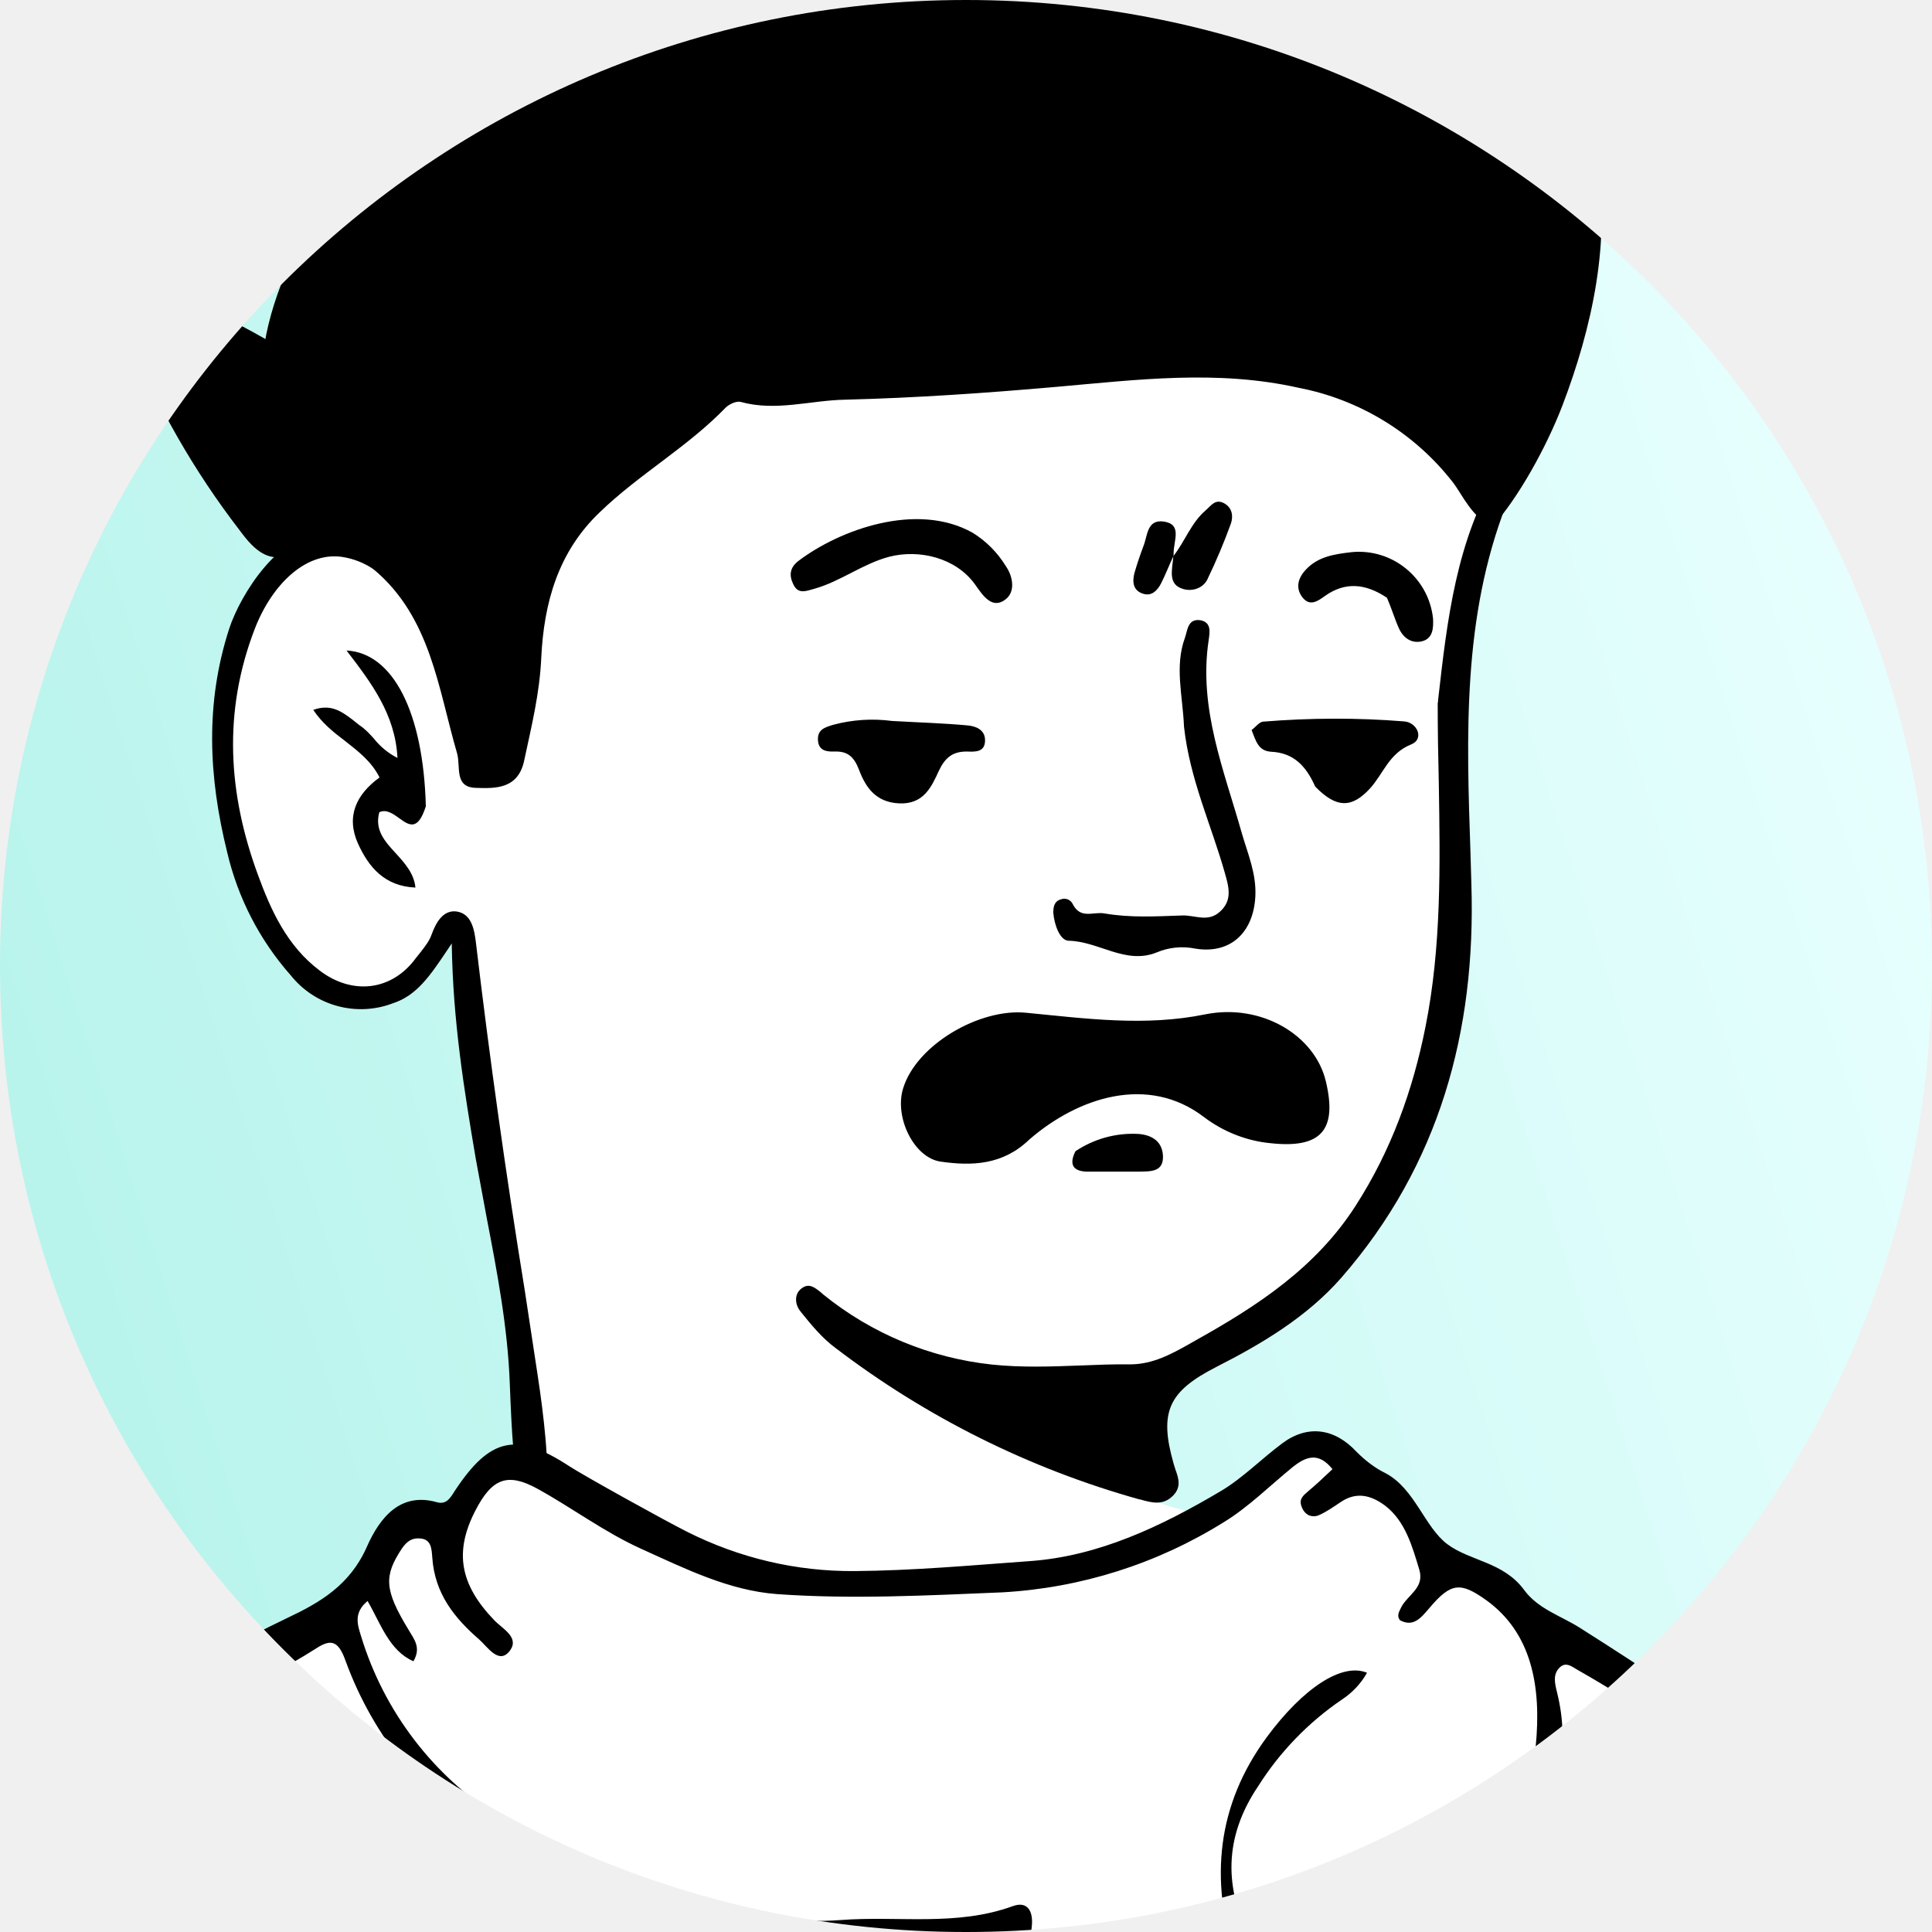
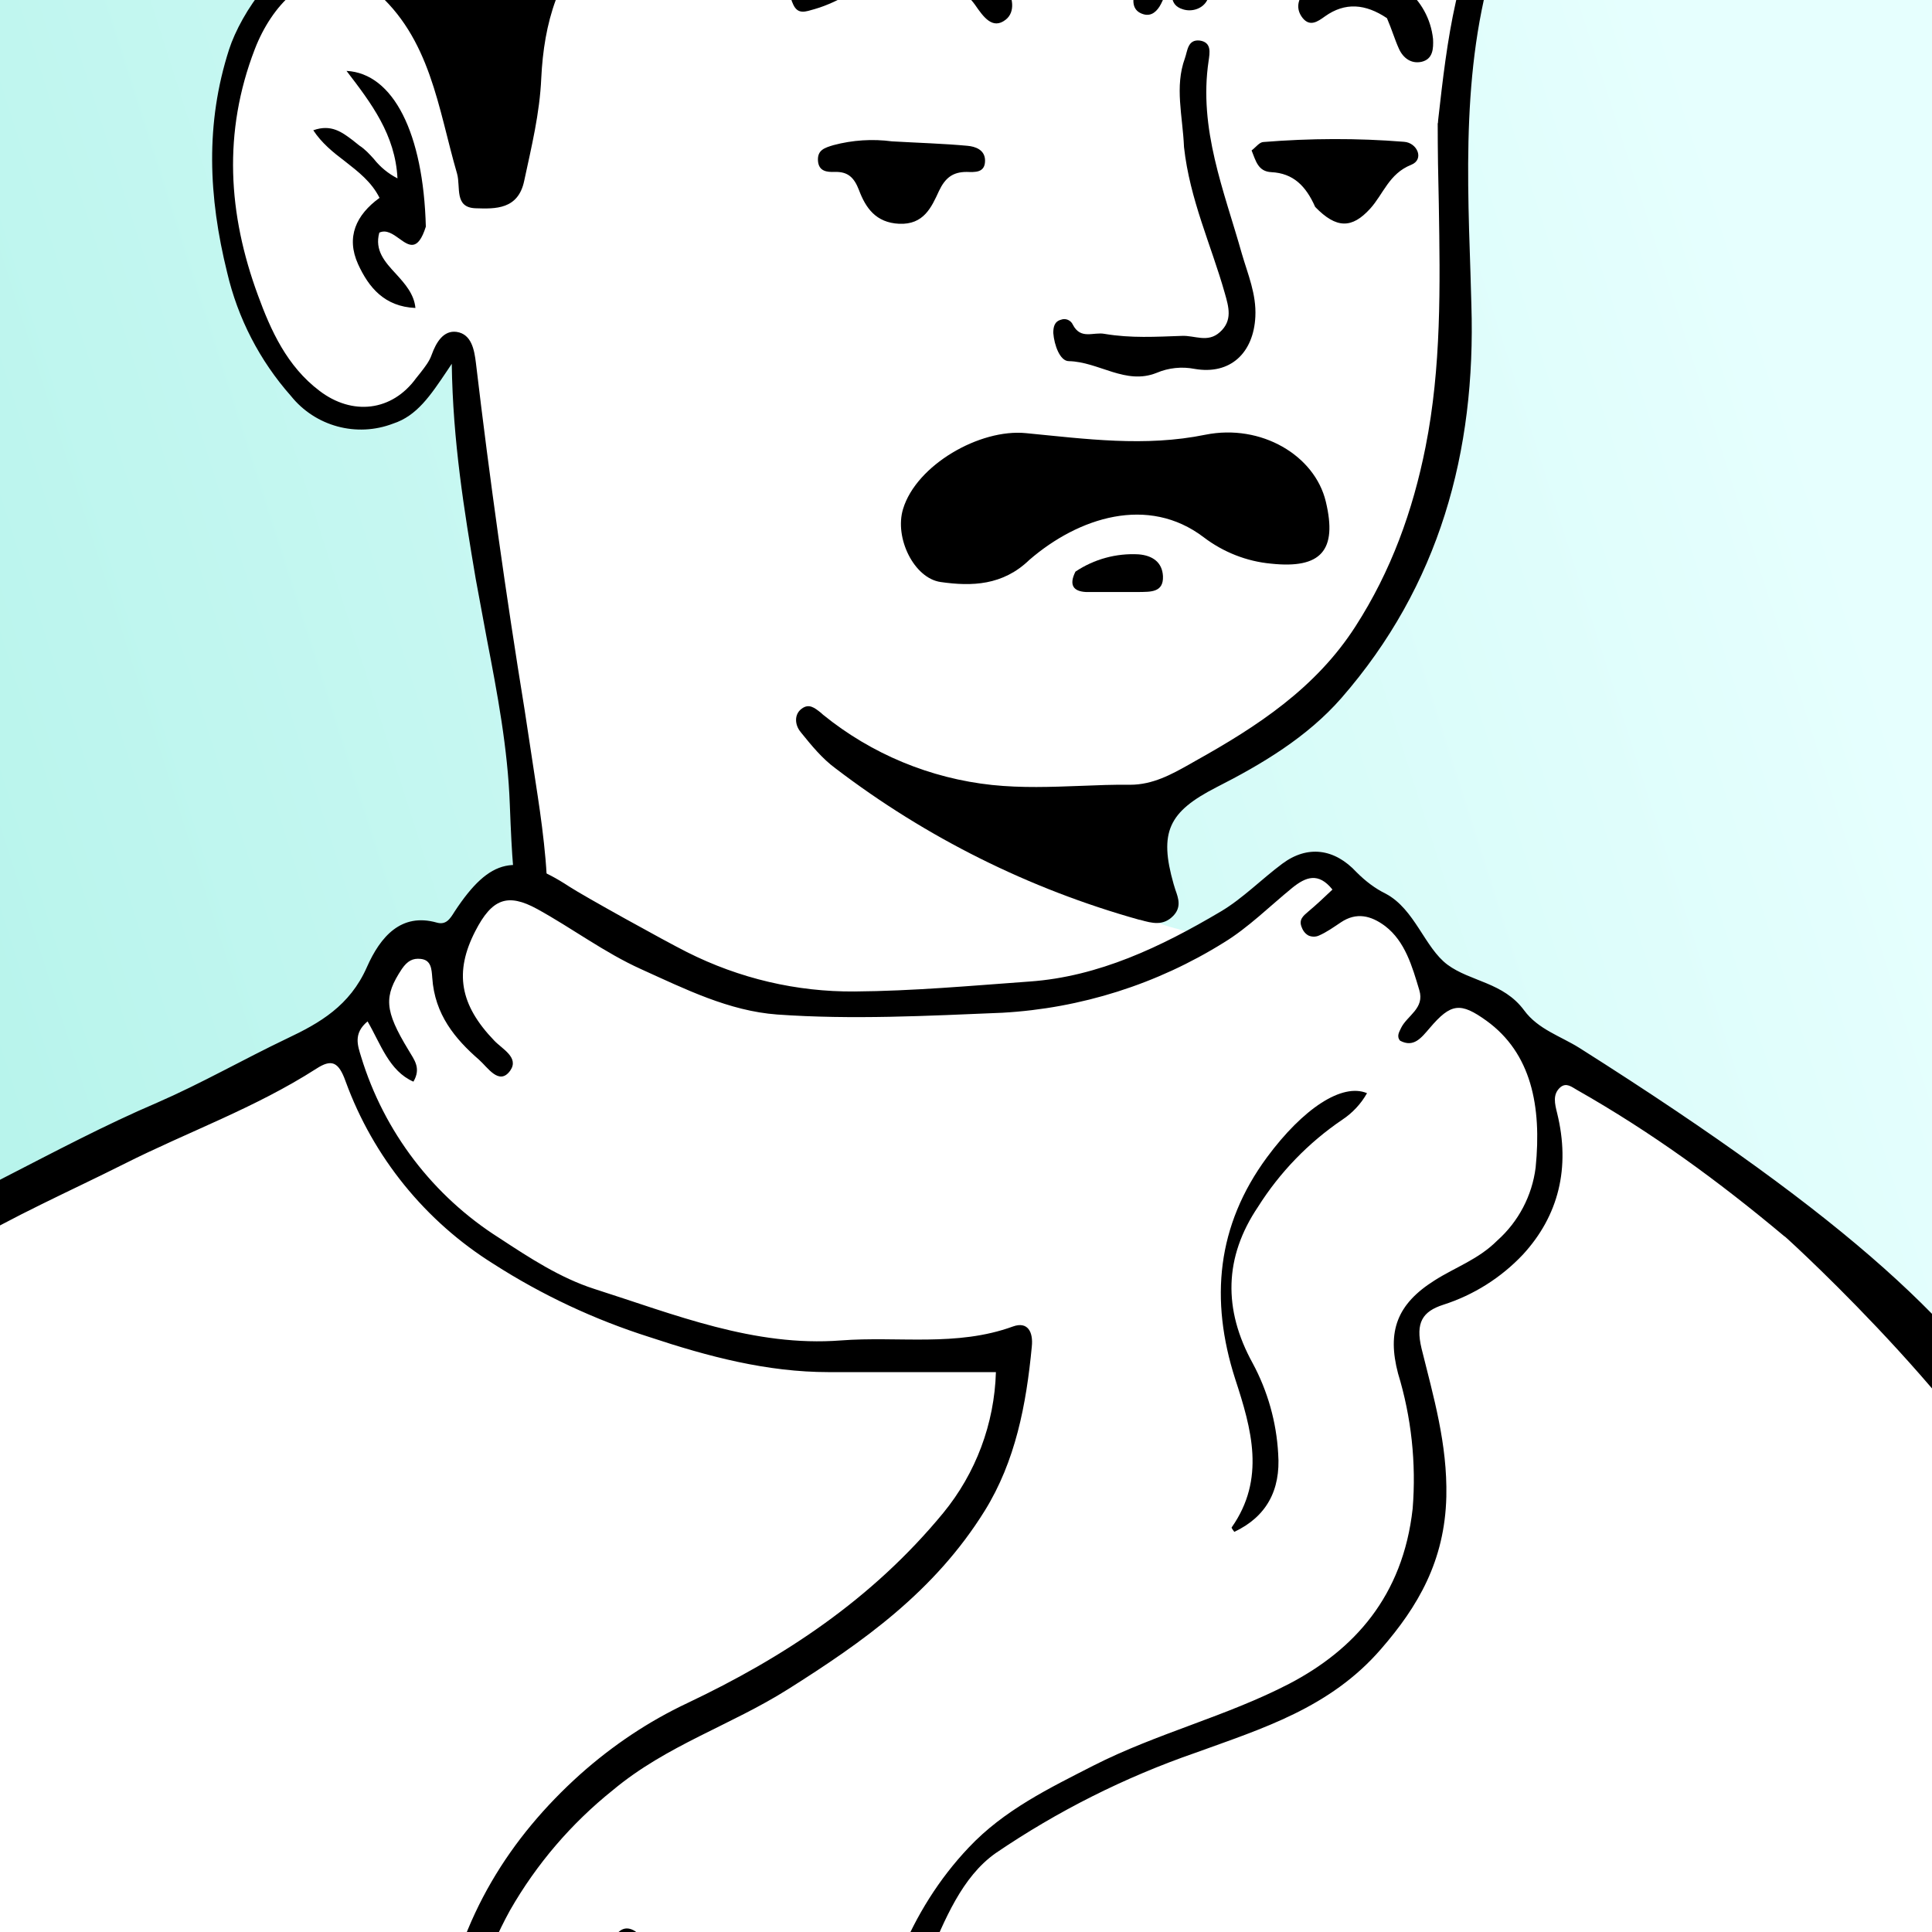
<svg xmlns="http://www.w3.org/2000/svg" viewBox="0 0 1744 1744" fill="none" shape-rendering="auto" width="400" height="400">
  <mask id="viewboxMask">
-     <rect width="1744" height="1744" rx="872" ry="872" x="0" y="0" fill="#fff" />
+     <rect width="1744" height="1744" rx="0" ry="0" x="0" y="0" fill="#fff" />
  </mask>
  <g mask="url(#viewboxMask)">
    <rect fill="url(#backgroundLinear)" width="1744" height="1744" x="0" y="0" />
    <defs>
      <linearGradient id="backgroundLinear" gradientTransform="rotate(343 0.5 0.5)">
        <stop stop-color="#b8f4ec" />
        <stop offset="1" stop-color="#e6fffe" />
      </linearGradient>
    </defs>
-     <g transform="translate(-872 -872) scale(2)">
-       <g transform="translate(531 487)">
-         <path d="M554 727.7c-99.2 297-363.8 388.6-503.7 19.8-19.3-50.7 31-69.5 66.2-91.9 24.1-15.3 36.8-28.5 35.3-42.2-7-64.4-36.9-243.8-36.9-243.8l-3-5.8s.7-1.6-2.2 1.2c-3 3-9.9 34.2-37 34.2-24.5 0-49.2-10.9-61-86.3C7.2 285.6 9.6 214 40 201c12.5-5.3 24-7.2 35.2-.8 11.3 6.4-13-22 112-126C268.4 6.4 396.7-3.5 448.5 8 500.3 19.5 552 44.8 574.9 98.5c27.8 65-25.9 114.3-14 262.5-2.2 53.6.8 171.2-146.6 210.6-28 7.5-19.3 48.4 22.7 58.4 67 21 117 72.3 117 97.9" fill="#fff" />
-         <path fill-rule="evenodd" clip-rule="evenodd" d="m554 266.2.1-1.4c4.1-36.4 8.2-71.7 27.1-103.4 6.5 4.4 5.7 10 3.7 15.2-19.9 51.2-18 104.4-16.2 157.6l.4 14c2.1 66.4-14.5 126.8-58.7 177.5-15.4 17.6-35.8 29.8-56.5 40.3-21.4 11-25.9 20.1-19.2 43.6l.8 2.6c1.4 3.9 2.8 7.9-1 11.8-4.5 4.6-9.5 3.3-14.8 1.8l-.6-.1a406.4 406.4 0 0 1-137-68.3c-6-4.4-10.8-10.3-15.5-16.1l-.3-.4c-2.5-3-3-7.8.5-10.4 3.3-2.5 5.8-.5 8.7 1.8l1 .9a145.5 145.5 0 0 0 76.3 31.7c13.4 1.4 26.6.9 40 .4 7.4-.3 14.8-.6 22.3-.5 10.2 0 18.7-4.7 26.7-9.2l2.8-1.6c27.8-15.5 54.3-32.8 72.2-60.7 16.1-25 25.9-52.2 31.6-80.9 7.2-36.1 6.6-72.7 6-109.8-.3-12-.5-24.2-.5-36.4ZM50.6 190.8c21.9-1.7 34 11.2 44.3 26.3a140.4 140.4 0 0 1 22.4 61.5c.5 3.7 1 7.6-1.2 11.3-4.5.6-4.9-3-5-5.6-.5-20.7-9.7-38.7-18.9-56.1-6.6-12.5-16.2-24.6-31.4-27.6-17.2-3.5-33 12-40.8 32.2-14.5 37.6-12 74.6 1.4 111 5.8 15.9 13.1 32.1 27.8 43.2 14.8 11.3 32.7 9.3 43.6-5.7l2-2.5c2-2.6 4-5.1 5-8 2.1-5.8 5.4-11.2 11.3-10.4 6.8 1 8 8.3 8.7 14a3661 3661 0 0 0 22 156.7l5.9 38.8c2.6 17.1 5.6 41.7 3.6 52.1a28 28 0 0 0-.3 2.2c-.4 2.8-.6 5-4.2 5.5-4.9.8-7-2-7.7-6.4-2.3-17-3-23.6-4-49.6-.9-25.2-5.6-50-10.4-74.9l-5-27c-5.2-30.8-10.3-62-10.8-97l-2 3c-7.6 11.3-13.7 20.5-24.5 24a40.5 40.5 0 0 1-46.1-12.5 127.8 127.8 0 0 1-28.8-55.8c-8.4-34-9.9-67.1.9-100.6 5.2-16.1 23.7-44.7 42.2-42Zm34.6 127.5c4.4 3.2 8.4 6 12-5.4-1.1-42.2-14.7-69.2-35.8-70.3 11.2 14.6 22 28.8 23 48.5a32.3 32.3 0 0 1-10.7-8.8c-2-2.2-4-4.4-6.5-6l-3-2.4c-4.8-3.6-9.7-7.4-17.8-4.5 3.8 5.8 9 10 14.3 14 6 4.7 12 9.3 15.6 16.5-10.6 7.7-15.2 17.7-9.7 29.9 4.8 10.5 11.9 19.2 25.9 19.8-.6-6.3-4.7-10.9-8.8-15.4-5-5.4-9.7-10.6-7.5-18.6 3.2-1.5 6.2.7 9 2.7Z" fill="#000" />
+     <g transform="translate(0 -523.2)">
+       <g transform="translate(-872 -872) scale(2)">
+         <g transform="translate(531 487)">
+           <path d="M554 727.7c-99.2 297-363.8 388.6-503.7 19.8-19.3-50.7 31-69.5 66.2-91.9 24.1-15.3 36.8-28.5 35.3-42.2-7-64.4-36.9-243.8-36.9-243.8l-3-5.8s.7-1.6-2.2 1.2c-3 3-9.9 34.2-37 34.2-24.5 0-49.2-10.9-61-86.3C7.2 285.6 9.6 214 40 201c12.5-5.3 24-7.2 35.2-.8 11.3 6.4-13-22 112-126C268.4 6.4 396.7-3.5 448.5 8 500.3 19.5 552 44.8 574.9 98.5c27.8 65-25.9 114.3-14 262.5-2.2 53.6.8 171.2-146.6 210.6-28 7.5-19.3 48.4 22.7 58.4 67 21 117 72.3 117 97.9" fill="#fff" />
+           <path fill-rule="evenodd" clip-rule="evenodd" d="m554 266.2.1-1.4c4.1-36.4 8.2-71.7 27.1-103.4 6.5 4.4 5.7 10 3.7 15.2-19.9 51.2-18 104.4-16.2 157.6l.4 14c2.1 66.4-14.5 126.8-58.7 177.5-15.4 17.6-35.8 29.8-56.5 40.3-21.4 11-25.9 20.1-19.2 43.6l.8 2.6c1.4 3.9 2.8 7.9-1 11.8-4.5 4.6-9.5 3.3-14.8 1.8l-.6-.1a406.4 406.4 0 0 1-137-68.3c-6-4.4-10.8-10.3-15.5-16.1l-.3-.4c-2.5-3-3-7.8.5-10.4 3.3-2.5 5.8-.5 8.7 1.8l1 .9a145.5 145.5 0 0 0 76.3 31.7c13.4 1.4 26.6.9 40 .4 7.4-.3 14.8-.6 22.3-.5 10.2 0 18.7-4.7 26.7-9.2l2.8-1.6c27.8-15.5 54.3-32.8 72.2-60.7 16.1-25 25.9-52.2 31.6-80.9 7.2-36.1 6.6-72.7 6-109.8-.3-12-.5-24.2-.5-36.4ZM50.6 190.8c21.9-1.7 34 11.2 44.3 26.3a140.4 140.4 0 0 1 22.4 61.5c.5 3.7 1 7.6-1.2 11.3-4.5.6-4.9-3-5-5.6-.5-20.7-9.7-38.7-18.9-56.1-6.6-12.5-16.2-24.6-31.4-27.6-17.2-3.5-33 12-40.8 32.2-14.5 37.6-12 74.6 1.4 111 5.8 15.9 13.1 32.1 27.8 43.2 14.8 11.3 32.7 9.3 43.6-5.7l2-2.5c2-2.6 4-5.1 5-8 2.1-5.8 5.4-11.2 11.3-10.4 6.8 1 8 8.3 8.7 14a3661 3661 0 0 0 22 156.7l5.9 38.8c2.6 17.1 5.6 41.7 3.6 52.1a28 28 0 0 0-.3 2.2c-.4 2.8-.6 5-4.2 5.5-4.9.8-7-2-7.7-6.4-2.3-17-3-23.6-4-49.6-.9-25.2-5.6-50-10.4-74.9l-5-27c-5.2-30.8-10.3-62-10.8-97l-2 3c-7.6 11.3-13.7 20.5-24.5 24a40.5 40.5 0 0 1-46.1-12.5 127.8 127.8 0 0 1-28.8-55.8c-8.4-34-9.9-67.1.9-100.6 5.2-16.1 23.7-44.7 42.2-42Zm34.6 127.5c4.4 3.2 8.4 6 12-5.4-1.1-42.2-14.7-69.2-35.8-70.3 11.2 14.6 22 28.8 23 48.5a32.3 32.3 0 0 1-10.7-8.8c-2-2.2-4-4.4-6.5-6l-3-2.4c-4.8-3.6-9.7-7.4-17.8-4.5 3.8 5.8 9 10 14.3 14 6 4.7 12 9.3 15.6 16.5-10.6 7.7-15.2 17.7-9.7 29.9 4.8 10.5 11.9 19.2 25.9 19.8-.6-6.3-4.7-10.9-8.8-15.4-5-5.4-9.7-10.6-7.5-18.6 3.2-1.5 6.2.7 9 2.7Z" fill="#000" />
+         </g>
+         <g transform="translate(178 1057)">
+           <path d="M1294.6 717H83.4l8.6-63.2S14.3 627.3 6.5 612c-7.8-15.3 84.3-214 97-245.4 12.6-31.5 76.6-148 135.7-174 39.7-17.3 137.8-75.2 175-91.5C419 99 431 81 438.6 68c7.6-13.2 15.7 13.4 42-28.5 6.7-10.6 34.7 7 50.7 17.3 13.6 9 36.7 44.5 142.6 37.8C817.5 85.7 837 19.3 853.6 29c24 14 53.8 56.5 53.8 56.5s109.8 69 138.7 91.6c59.5 46.4 123.1 81.9 180.6 251.6 19.9 58.6 78 160.2 86 173.2 8.2 13.1-27 36-27 36l8.9 79.1Z" fill="#fff" />
+           <path d="M1063.5 198.7c-30.2-25.3-60-47-93.8-66.2-2.3-1.3-4.7-3.4-7.4-1.2-3.7 3.2-2.5 7.6-1.5 11.7 6.1 24.7.6 46.4-15.4 63.8a85.1 85.1 0 0 1-36 22.7c-9.3 3-12.6 8-9.8 19.7 5.4 21.8 11.7 43.1 11.2 66.9-.7 29-12.8 49.6-29.5 68.8-23 26.6-53.7 35.9-83.7 46.8a383.3 383.3 0 0 0-90.2 45.3c-15.2 10.7-23 30-30.6 48a292.5 292.5 0 0 0-18.6 77.1c-2.5 18.7 6 34.8 9.7 52 5 23.3 14.4 44.4 30.3 62-3.9.9-7.7.9-12.6.9a182.8 182.8 0 0 1-36-137.3c5.3-39.8 18.7-76.8 45.6-105.2 16-17 36.4-26.8 56.3-37 28.7-14.6 60-22.2 88.5-37 29-15.2 51.2-39.3 55.6-79a164 164 0 0 0-6.6-61c-5-19-.5-31.3 16.5-42 9.4-6 19.7-9.4 28.3-18a53 53 0 0 0 17.3-32.9c2.8-27.8-2-51.7-22.2-66.3-11.7-8.4-16-8-25.6 3.3-3.8 4.4-7.2 9-13.4 5.7-1.7-2.1-.3-4 .5-5.8 2.8-5.6 10.7-8.8 8.2-17-3.2-10.7-6.4-22-15.4-28.9-6.4-4.8-13-6.4-20-1.7-3.3 2.2-6.5 4.5-10 6-1.4.6-3 .6-4.5 0-1.4-.7-2.5-2-3.1-3.6-1.6-3.6.6-5.3 2.8-7.2 3.6-3 7-6.2 11-10-6.4-8-12.1-5.6-18-.9-10.3 8.4-20 18.1-31 24.8a211.2 211.2 0 0 1-100 31.7c-33.9 1.4-67.8 3.2-101.6.8C587 96.9 567.2 87 547.3 78c-16.4-7.4-31-18.4-46.8-27.1-13.5-7.4-20.5-4.6-28 10-9.5 18.5-7 33.2 8.6 49.4 3.6 3.8 11.3 7.6 7.2 13.5-5 7-10.2-1.5-14.1-4.9-10.8-9.4-20-20.4-21.1-37-.3-4-.5-8-5.2-8.5-3.6-.4-6 .9-8.5 4.5-8.2 12.4-8 18.6 3 36.7 2.5 4.3 5.8 8 2.2 14.2-11-4.8-14.8-17.1-20.7-27.2-6.6 5.5-4.4 11-2.9 16a147.9 147.9 0 0 0 62.4 81.8c13.7 9 27.5 18 42.7 22.9 36.4 11.6 72.3 26.3 111.4 23.3 25.9-2 52.2 3 77.7-6.3 6.7-2.4 9.2 2.5 8.5 9.1-2.5 26.3-7.4 51.7-21.2 74-22.7 36.6-55.2 59.4-88.8 80.6-25.8 16.3-54.8 25.3-79 45.5a190.8 190.8 0 0 0-46.5 54.3C465.5 544 462 588.6 471.9 635c5.2 24.8 19.8 43.2 34.4 61.4 5.3 6.6 11.2 12.7 17 19.8-3.8.9-7.7.9-12.5.9-24.9-24.6-46.3-51-53.4-88.3a217 217 0 0 1 .3-77.2c7.8-46 30.5-81.7 62.1-110.1 14.8-13.2 31-24 48.4-32.2 43.2-20.5 83.2-46.6 115.5-85.8a105 105 0 0 0 23.8-63.6H632c-27.8 0-54.3-7-80.8-15.8a296 296 0 0 1-70.4-33 163 163 0 0 1-66.8-82.4c-3.2-9-6.4-10.2-13.3-5.7-27.6 17.7-57.8 28.4-86.6 42.9-49.3 24.8-101.5 44.3-137.1 94.5a789 789 0 0 0-45.2 71.5C103.4 382.6 82.1 437.6 58 491c-13 28.6-26.3 57-37.6 86.5-9 23.4-7.5 27.2 14.7 34 13.4 4 26.3 11.1 40 13.5 36.2 6.4 68.5 24.7 101.7 40.3a530 530 0 0 1 77.1 41.6c4.9 3.4 11.4 2.2 15 9.2-9.6.8-19.2 1-28.8.3-45.3-26-93-39.7-138.8-62-5 23-10.7 42.1-11.6 62.6H77.1c-2.8-9.2.5-17.6 2.1-26.3 2.1-11.3 1.2-19.6-11.4-22-20.5-4-37.4-17.3-54.6-29.4-12.1-8.4-16-26.2-11.3-47 5.5-25 15.6-47.6 25.5-70.5 20.5-47.5 42-94.5 63.2-141.6 25.8-57 55.5-112 97.7-156.2 21-22 45.2-38.4 71.6-51.9 22.8-11.7 45.6-23.8 69-33.8 20-8.7 39-19.6 58.7-29 14.6-6.9 28.3-14.7 36-32.2 6.1-13.8 15.5-24.6 31.5-20.1 4.2 1.2 6-1.6 8.1-5 16-24.3 28-26.8 51.8-11.2 6.6 4.3 42.5 24.2 53 29.5 23.8 12 49.6 18 75.7 17.8 26.4-.2 52.8-2.6 79.1-4.5C753.8 81.4 782 68 809 52c9.8-5.8 18.4-14.6 27.8-21.6 11.3-8.4 23.5-6.9 33.5 3.9 4 4 8.3 7.3 13.2 9.7 13.1 7 17.5 24.3 27.8 32 10.4 7.7 25.2 7.9 34.6 20.6 6.3 8.6 16.4 11.6 25 17 248.7 157.4 198.5 193.2 296.6 375.9 17.1 31.9 29.5 66.4 46.1 98.5.2.3.3.7.6 1 16.3 27 13.1 39.2-14 52.2-7.1 3.4-10.8 6.6-9 16.9 3.3 18.7 4.7 37.8 6.7 57.8-4 1-8 1-13.1 0-4.2-10.9-3.7-21.1-3.7-31.3-.2-17.7-5.8-33.8-10.4-51.4-10.2 4-20 6.2-28.4 11.1-27 15.8-55 27.2-85 33-15.1 3-21.7 13.5-21.7 30.9.2 3 .5 5.9 1 8.8-5.1.1-10.2-.3-15.2-1.2-2.6-76 172-113.3 172-113.3s-32.1-68.2-55.2-126.2c-26.7-67.2-42.4-95.4-57.5-133.3-23.2-58.5-113.7-141.4-117.1-144.3Z" fill="#000" />
+           <path d="M523.3 613.7c-10.3-30-7.6-58 5.5-85.1l5.3-11.2c2-4.7 5.2-8 9.8-5.6 4.4 2.2 3 6.6 1.7 11-3.4 12-9.4 22.8-12.7 35-7.8 29.1.5 53 16 75 6.4 9 14.9 16.3 16.1 29.2a88.3 88.3 0 0 1-41.7-48.3ZM829.8 163c16.4-22.2 34-33.7 45.2-29a35 35 0 0 1-11.2 12 133.7 133.7 0 0 0-38 39.3c-15.3 22.7-15.8 46.3-2.4 70.6a97.5 97.5 0 0 1 11.5 40.8c1.2 16.6-5.4 28.5-19.8 35.3-.5-.7-1.3-1.7-1.2-2 15.4-21.9 9-44.4 1.6-67-11.5-35.8-8.3-69.3 14.3-100Z" fill="#000" />
+         </g>
+         <g transform="translate(266 207)">
+           <g fill="#000">
+             <path d="M890.2 299.7c7.5 37-1.8 77.7-15 112.3-7.4 19.3-20.2 42-31.3 54.3-9.2-2.8-14-14.4-18.3-19.8A116.1 116.1 0 0 0 756 404c-36.6-8.2-72.7-3.6-109.1-.4-31.8 2.8-63.7 5-95.6 5.8-15.6.3-31.1 5.4-47 1-1.9-.5-5.2 1-6.8 2.6-17.2 17.8-39 30-56.8 47.2-18.9 18-25.2 41-26.4 65.6-.7 16-4.4 31-7.7 46.4-2.7 13-13 12.7-21.9 12.4-9.8-.3-6.7-9.5-8.4-15.6-8.6-29.5-11.9-61.4-37.6-83-3.9-3.3-8.2-7.7-12.7-8.1-12.5-1.3-13.5-9-13.5-18.7 0-24.7-26-41.5-24.2-66 3.6-47 41.8-98.4 72.9-135.2a130 130 0 0 1 61.2-40.9 540 540 0 0 1 87-22.7c43.5-6.3 87.4-12.7 131.6-4.6a160 160 0 0 0 35.6 3c35.4-1.6 68 8.2 100 21.9 8.9 3.8 18 24.6 27 27.8" />
+             <path d="M404.2 295c10.3 9.5 20.8 17.4 27.7 29 12 20-3.7 57-22.3 70.1a645.4 645.4 0 0 0-31.4 23.7c-7.5 6-13 5.4-19.7-1.6a231.2 231.2 0 0 1-44.3-69.2 416 416 0 0 1-28.4-84.1 56.9 56.9 0 0 1 .1-27.8c3.7-12.4 10.8-15.7 22.1-9.7 35 18.6 67.4 40.8 96.2 69.5ZM786.3 279.7c-2.2 7.5-4.7 13.9-5.8 20.5-4.1 24.7-12 30.7-34.2 21a164.5 164.5 0 0 1-51.9-33.4c-18.4-18.4-16.3-21.8-3.7-45.4 16-30 42.1-51.6 65.2-75.8 12-12.5 24-25.1 38.5-34.8 5.7-3.7 12.8-9.8 19.7-5.3 7.6 4.9 6.6 13.6 5.1 22a612 612 0 0 1-19.4 84c-4.8 15-11.7 30-13.5 47.2ZM565.4 190.1a740.6 740.6 0 0 1 28.5-99.7c.7-2 .7-4.6 2-5.9 5.9-5.8 7.8-17 17.7-16.8 10.1.2 10.9 11 14 17.9 12 27.3 15.8 57 21.2 86 4.6 24.9 9.9 49.8 11.1 75.4.6 12-2.6 18.7-16 20.6-16.3 2.4-31.7 9.3-48.6 9.2-10.6 0-21-2.7-30.3-7.8-12.5-6.6-15.5-16.4-12.8-28.6 3.7-16.6 8.5-32.9 13.2-50.3ZM435.4 248c-5.3-41.5-15-81.4-12.9-122.6.3-5.6 0-11.7 6.8-13.6 6-1.8 11.6-.7 16.2 4.4 18.4 21 35.4 43.3 50.7 66.7 11.6 17.7 23.4 35.3 33.2 54.2 11.2 21.6 10.3 35.5-6 52a75.4 75.4 0 0 1-44.6 22c-28 3.8-32.4-10.6-37.6-32.2-2.4-9.6-3.8-20-5.8-31ZM360.3 478.3c-.3 6.9 1 12.8-1.7 18.5-15.3-9-27.2-22.9-46.2-20.4-2.5.3-5.6-.3-7.5.9-12.7 7.9-20.2-.1-26.7-8.9a370 370 0 0 1-50.2-87.8c-2.5-6.5-5.4-14 .5-19s13.2-2.2 20.3.5a332.7 332.7 0 0 1 78 44.6c10.8 8 21.9 16 31.2 25.6a24.8 24.8 0 0 1 6 25c-2 6.5-4 13-3.7 21ZM866.4 350c-5.2 11.8-12.9 20.9-20.1 30.2-7 9-15 9.2-23 2-13.3-12-23.2-26.9-30.5-43.1-4.2-9.3-2.7-19.6 5.4-25.8 25.4-19.3 46.4-43.5 72-62.5 12.5-9.3 24.7-19.2 38.7-26.3 4.1-2.1 8.6-4.5 13-.4 4.3 3.9 3.2 8.7 1.2 13-12 25-24 50.2-36.4 75.2-6.2 12.5-13.2 24.7-20.3 37.7Z" />
+           </g>
+         </g>
+         <g transform="translate(791 871)">
+           <path d="M130.4 84.6a46.5 46.5 0 0 1 28.5-7.8c6.2.5 10.7 3.5 11 9.9.3 7.4-5.7 7-10.8 7.1h-24c-5.5-.3-7.8-3-4.7-9.2Z" fill="#000" />
+         </g>
+         <g transform="translate(653 805)">
+           <path d="M247.6 145.3c-12 11.6-26 12-40 10-12.1-1.7-21-20-17-33 6-19.8 34.6-36.3 55.5-34.2 26.9 2.6 53.7 6.3 81 .7 25.1-5 49.3 9.3 54.3 30.2 5.3 22.1-2.2 30.4-24.7 28-11-1-21.6-5.2-30.4-11.9-25.1-19.1-56.5-9-78.7 10.2Z" fill="#000" />
+         </g>
+         <g transform="translate(901 668)">
+           <path d="M69.4 96c-.6-14.1-4.3-27.2.4-40.1 1.2-3.3 1.2-8.6 6.7-8 5.5.8 4.5 5.6 4 9.2-4.6 30.7 7 58.6 15 87 2.7 9.3 6.6 18.2 6.1 28.4-.8 16.4-11.3 26.4-27.4 23.6a29.5 29.5 0 0 0-17.2 1.8c-14 5.6-26-5-39.6-5.3-4 0-6.6-7.3-7-12.7 0-2.5.4-5.2 3.5-6 2-.8 4.4.2 5.3 2.2 3.6 7 9.3 3.2 14.4 4.2 11.9 2 23 1.3 34.8.9 5.8-.3 11.7 3.3 17.2-1.7 5.8-5.2 4-11.3 2.2-17.6C81.7 140.3 72 119.7 69.4 96Z" fill="#000" />
+         </g>
+         <g transform="translate(610 680)">
+           <path d="M419.6 111c-4.2-9.5-9.9-15.2-19.8-15.7-6-.3-7-5.1-8.9-9.8 2-1.5 3.5-3.7 5.3-3.8 21.1-1.7 42.4-1.8 63.5-.1 6 .4 9.3 8 3.2 10.4-10 4-12.5 13.2-18.5 19.8-8.2 9-15.2 9.1-24.8-.8ZM228.6 81.4c12.2.7 23.1 1 34 2 3.6.3 8 1.8 8 6.7 0 5.6-4.6 5.2-8.3 5.1-6.3 0-9.7 2.7-12.5 8.6-3.4 7.4-6.9 15.3-18 14.8-10.5-.5-15.1-7.2-18.1-15.2-2.2-5.7-5-8.4-11-8.2-3.4.1-7.1-.2-7.5-4.9-.4-5 3-6 7-7.2a67.9 67.9 0 0 1 26.4-1.7Z" fill="#000" />
+         </g>
+         <g transform="translate(610 680)" />
+         <g transform="translate(774 657)">
+           <g fill="#000">
+             <path d="M102.1 42.8c-8.7-12.1-25.2-16-38.8-12.5-12 3.2-21.7 11-33.6 14.4-4 1.1-7.5 2.7-9.7-2.1-1.9-3.9-1.5-7.4 2.2-10.3C41 18 75.8 5.4 100.9 19.4a45.7 45.7 0 0 1 15 15c3.3 4.7 4.5 11.6 0 15.1-5.9 4.6-10-1.2-13.8-6.7ZM288 48.8c-9.7-6.5-18.9-7.3-28-.8-3.2 2.3-6.7 4.8-10 .8-3.3-4.1-2.4-8.6 1.3-12.6 5.6-6.1 13.2-7.1 20.8-8a33.7 33.7 0 0 1 36.7 30c.2 4.3 0 9.1-5.2 10.3-4.7 1-8.3-1.7-10.2-5.9-1.9-4.2-3.2-8.7-5.4-13.8ZM191.6 30c5.2-6.6 8-15 14.5-20.6 2.5-2.1 4.4-5.5 8.5-3.2 3.7 2.1 4 5.9 3 9-3.1 8.6-6.7 17.1-10.7 25.4-2 4-7 5.5-11 4.2-6.6-2-5-7.9-4.4-13.9v-1Z" />
+             <path d="M191.7 29.8c-2 4.2-3.6 8.5-5.7 12.6-1.6 3.1-4.2 5.8-8 4.6-4.6-1.4-5-5.3-4-9.3 1.2-4.1 2.5-8 4-12 2-4.7 1.5-12.4 9.3-11.3 8.4 1.3 4.4 8.4 4.4 14.4v1Z" />
+           </g>
+         </g>
+         <g transform="translate(0 559)" />
      </g>
-       <g transform="translate(178 1057)">
-         <path d="M1294.6 717H83.4l8.6-63.2S14.3 627.3 6.5 612c-7.8-15.3 84.3-214 97-245.4 12.6-31.5 76.6-148 135.7-174 39.7-17.3 137.8-75.2 175-91.5C419 99 431 81 438.6 68c7.6-13.2 15.7 13.4 42-28.5 6.7-10.6 34.7 7 50.7 17.3 13.6 9 36.7 44.5 142.6 37.8C817.5 85.7 837 19.3 853.6 29c24 14 53.8 56.5 53.8 56.5s109.8 69 138.7 91.6c59.5 46.4 123.1 81.9 180.6 251.6 19.9 58.6 78 160.2 86 173.2 8.2 13.1-27 36-27 36l8.9 79.1Z" fill="#fff" />
-         <path d="M1063.5 198.7c-30.2-25.3-60-47-93.8-66.2-2.3-1.3-4.7-3.4-7.4-1.2-3.7 3.2-2.5 7.6-1.5 11.7 6.1 24.7.6 46.4-15.4 63.8a85.1 85.1 0 0 1-36 22.7c-9.3 3-12.6 8-9.8 19.7 5.4 21.8 11.7 43.1 11.2 66.9-.7 29-12.8 49.6-29.5 68.8-23 26.6-53.7 35.9-83.7 46.8a383.3 383.3 0 0 0-90.2 45.3c-15.2 10.7-23 30-30.6 48a292.5 292.5 0 0 0-18.6 77.1c-2.5 18.7 6 34.8 9.7 52 5 23.3 14.4 44.4 30.3 62-3.9.9-7.7.9-12.6.9a182.8 182.8 0 0 1-36-137.3c5.3-39.8 18.7-76.8 45.6-105.2 16-17 36.4-26.8 56.3-37 28.7-14.6 60-22.2 88.5-37 29-15.2 51.2-39.3 55.6-79a164 164 0 0 0-6.6-61c-5-19-.5-31.3 16.5-42 9.4-6 19.7-9.4 28.3-18a53 53 0 0 0 17.3-32.9c2.8-27.8-2-51.7-22.2-66.3-11.7-8.4-16-8-25.6 3.3-3.8 4.4-7.2 9-13.4 5.7-1.7-2.1-.3-4 .5-5.8 2.8-5.6 10.7-8.8 8.2-17-3.2-10.7-6.4-22-15.4-28.9-6.4-4.8-13-6.4-20-1.7-3.3 2.2-6.5 4.5-10 6-1.4.6-3 .6-4.5 0-1.4-.7-2.5-2-3.1-3.6-1.6-3.6.6-5.3 2.8-7.2 3.6-3 7-6.2 11-10-6.4-8-12.1-5.6-18-.9-10.3 8.4-20 18.1-31 24.8a211.2 211.2 0 0 1-100 31.7c-33.9 1.4-67.8 3.2-101.6.8C587 96.9 567.2 87 547.3 78c-16.4-7.4-31-18.4-46.8-27.1-13.5-7.4-20.5-4.6-28 10-9.5 18.5-7 33.2 8.6 49.4 3.6 3.8 11.3 7.6 7.2 13.5-5 7-10.2-1.5-14.1-4.9-10.8-9.4-20-20.4-21.1-37-.3-4-.5-8-5.2-8.5-3.6-.4-6 .9-8.5 4.5-8.2 12.4-8 18.6 3 36.7 2.5 4.3 5.8 8 2.2 14.2-11-4.8-14.8-17.1-20.7-27.2-6.6 5.5-4.4 11-2.9 16a147.9 147.9 0 0 0 62.4 81.8c13.7 9 27.5 18 42.7 22.9 36.4 11.6 72.3 26.3 111.4 23.3 25.9-2 52.2 3 77.7-6.3 6.7-2.4 9.2 2.5 8.5 9.1-2.5 26.3-7.4 51.7-21.2 74-22.7 36.6-55.2 59.4-88.8 80.6-25.8 16.3-54.8 25.3-79 45.5a190.8 190.8 0 0 0-46.5 54.3C465.5 544 462 588.6 471.9 635c5.2 24.8 19.8 43.2 34.4 61.4 5.3 6.6 11.2 12.7 17 19.8-3.8.9-7.7.9-12.5.9-24.9-24.6-46.3-51-53.4-88.3a217 217 0 0 1 .3-77.2c7.8-46 30.5-81.7 62.1-110.1 14.8-13.2 31-24 48.4-32.2 43.2-20.5 83.2-46.6 115.5-85.8a105 105 0 0 0 23.8-63.6H632c-27.8 0-54.3-7-80.8-15.8a296 296 0 0 1-70.4-33 163 163 0 0 1-66.8-82.4c-3.2-9-6.4-10.2-13.3-5.7-27.6 17.7-57.8 28.4-86.6 42.9-49.3 24.8-101.5 44.3-137.1 94.5a789 789 0 0 0-45.2 71.5C103.4 382.6 82.1 437.6 58 491c-13 28.6-26.3 57-37.6 86.5-9 23.4-7.5 27.2 14.7 34 13.4 4 26.3 11.1 40 13.5 36.2 6.4 68.5 24.7 101.7 40.3a530 530 0 0 1 77.1 41.6c4.9 3.4 11.4 2.2 15 9.2-9.6.8-19.2 1-28.8.3-45.3-26-93-39.7-138.8-62-5 23-10.7 42.1-11.6 62.6H77.1c-2.8-9.2.5-17.6 2.1-26.3 2.1-11.3 1.2-19.6-11.4-22-20.5-4-37.4-17.3-54.6-29.4-12.1-8.4-16-26.2-11.3-47 5.5-25 15.6-47.6 25.5-70.5 20.5-47.5 42-94.5 63.2-141.6 25.8-57 55.5-112 97.7-156.2 21-22 45.2-38.4 71.6-51.9 22.8-11.7 45.6-23.8 69-33.8 20-8.7 39-19.6 58.7-29 14.6-6.9 28.3-14.7 36-32.2 6.1-13.8 15.5-24.6 31.5-20.1 4.2 1.2 6-1.6 8.1-5 16-24.3 28-26.8 51.8-11.2 6.6 4.3 42.5 24.2 53 29.5 23.8 12 49.6 18 75.7 17.8 26.4-.2 52.8-2.6 79.1-4.5C753.8 81.4 782 68 809 52c9.8-5.8 18.4-14.6 27.8-21.6 11.3-8.4 23.5-6.9 33.5 3.9 4 4 8.3 7.3 13.2 9.7 13.1 7 17.5 24.3 27.8 32 10.4 7.7 25.2 7.9 34.6 20.6 6.3 8.6 16.4 11.6 25 17 248.7 157.4 198.5 193.2 296.6 375.9 17.1 31.9 29.5 66.4 46.1 98.5.2.3.3.7.6 1 16.3 27 13.1 39.2-14 52.2-7.1 3.4-10.8 6.6-9 16.9 3.3 18.7 4.7 37.8 6.7 57.8-4 1-8 1-13.1 0-4.2-10.9-3.7-21.1-3.7-31.3-.2-17.7-5.8-33.8-10.4-51.4-10.2 4-20 6.2-28.4 11.1-27 15.8-55 27.2-85 33-15.1 3-21.7 13.5-21.7 30.9.2 3 .5 5.9 1 8.8-5.1.1-10.2-.3-15.2-1.2-2.6-76 172-113.3 172-113.3s-32.1-68.2-55.2-126.2c-26.7-67.2-42.4-95.4-57.5-133.3-23.2-58.5-113.7-141.4-117.1-144.3Z" fill="#000" />
-         <path d="M523.3 613.7c-10.3-30-7.6-58 5.5-85.1l5.3-11.2c2-4.7 5.2-8 9.8-5.6 4.4 2.2 3 6.6 1.7 11-3.4 12-9.4 22.8-12.7 35-7.8 29.1.5 53 16 75 6.4 9 14.9 16.3 16.1 29.2a88.3 88.3 0 0 1-41.7-48.3ZM829.8 163c16.4-22.2 34-33.7 45.2-29a35 35 0 0 1-11.2 12 133.7 133.7 0 0 0-38 39.3c-15.3 22.7-15.8 46.3-2.4 70.6a97.5 97.5 0 0 1 11.5 40.8c1.2 16.6-5.4 28.5-19.8 35.3-.5-.7-1.3-1.7-1.2-2 15.4-21.9 9-44.4 1.6-67-11.5-35.8-8.3-69.3 14.3-100Z" fill="#000" />
-       </g>
-       <g transform="translate(266 207)">
-         <g fill="#000">
-           <path d="M890.2 299.7c7.5 37-1.8 77.7-15 112.3-7.4 19.3-20.2 42-31.3 54.3-9.2-2.8-14-14.4-18.3-19.8A116.1 116.1 0 0 0 756 404c-36.6-8.2-72.7-3.6-109.1-.4-31.8 2.8-63.7 5-95.6 5.8-15.6.3-31.1 5.4-47 1-1.9-.5-5.2 1-6.8 2.6-17.2 17.8-39 30-56.8 47.2-18.9 18-25.2 41-26.4 65.6-.7 16-4.4 31-7.7 46.4-2.7 13-13 12.7-21.9 12.4-9.8-.3-6.7-9.5-8.4-15.6-8.6-29.5-11.9-61.4-37.6-83-3.9-3.3-8.2-7.7-12.7-8.1-12.5-1.3-13.5-9-13.5-18.7 0-24.7-26-41.5-24.2-66 3.6-47 41.8-98.4 72.9-135.2a130 130 0 0 1 61.2-40.9 540 540 0 0 1 87-22.7c43.5-6.3 87.4-12.7 131.6-4.6a160 160 0 0 0 35.6 3c35.4-1.6 68 8.2 100 21.9 8.9 3.8 18 24.6 27 27.8" />
-           <path d="M404.2 295c10.3 9.5 20.8 17.4 27.7 29 12 20-3.7 57-22.3 70.1a645.4 645.4 0 0 0-31.4 23.7c-7.5 6-13 5.4-19.7-1.6a231.2 231.2 0 0 1-44.3-69.2 416 416 0 0 1-28.4-84.1 56.9 56.9 0 0 1 .1-27.8c3.7-12.4 10.8-15.7 22.1-9.7 35 18.6 67.4 40.8 96.2 69.5ZM786.3 279.7c-2.2 7.5-4.7 13.9-5.8 20.5-4.1 24.7-12 30.7-34.2 21a164.5 164.5 0 0 1-51.9-33.4c-18.4-18.4-16.3-21.8-3.7-45.4 16-30 42.1-51.6 65.2-75.8 12-12.5 24-25.1 38.5-34.8 5.7-3.7 12.8-9.8 19.7-5.3 7.6 4.9 6.6 13.6 5.1 22a612 612 0 0 1-19.4 84c-4.8 15-11.7 30-13.5 47.2ZM565.4 190.1a740.6 740.6 0 0 1 28.5-99.7c.7-2 .7-4.6 2-5.9 5.9-5.8 7.8-17 17.7-16.8 10.1.2 10.9 11 14 17.9 12 27.3 15.8 57 21.2 86 4.6 24.9 9.9 49.8 11.1 75.4.6 12-2.6 18.7-16 20.6-16.3 2.4-31.7 9.3-48.6 9.2-10.6 0-21-2.7-30.3-7.8-12.5-6.6-15.5-16.4-12.8-28.6 3.7-16.6 8.5-32.9 13.2-50.3ZM435.4 248c-5.3-41.5-15-81.4-12.9-122.6.3-5.6 0-11.7 6.8-13.6 6-1.8 11.6-.7 16.2 4.4 18.4 21 35.4 43.3 50.7 66.7 11.6 17.7 23.4 35.3 33.2 54.2 11.2 21.6 10.3 35.5-6 52a75.4 75.4 0 0 1-44.6 22c-28 3.8-32.4-10.6-37.6-32.2-2.4-9.6-3.8-20-5.8-31ZM360.3 478.3c-.3 6.9 1 12.8-1.7 18.5-15.3-9-27.2-22.9-46.2-20.4-2.5.3-5.6-.3-7.5.9-12.7 7.9-20.2-.1-26.7-8.9a370 370 0 0 1-50.2-87.8c-2.5-6.5-5.4-14 .5-19s13.2-2.2 20.3.5a332.7 332.7 0 0 1 78 44.6c10.8 8 21.9 16 31.2 25.6a24.8 24.8 0 0 1 6 25c-2 6.5-4 13-3.7 21ZM866.4 350c-5.2 11.8-12.9 20.9-20.1 30.2-7 9-15 9.2-23 2-13.3-12-23.2-26.9-30.5-43.1-4.2-9.3-2.7-19.6 5.4-25.8 25.4-19.3 46.4-43.5 72-62.5 12.5-9.3 24.7-19.2 38.7-26.3 4.1-2.1 8.6-4.5 13-.4 4.3 3.9 3.2 8.7 1.2 13-12 25-24 50.2-36.4 75.2-6.2 12.5-13.2 24.7-20.3 37.7Z" />
-         </g>
-       </g>
-       <g transform="translate(791 871)">
-         <path d="M130.4 84.6a46.5 46.5 0 0 1 28.5-7.8c6.2.5 10.7 3.5 11 9.9.3 7.4-5.7 7-10.8 7.1h-24c-5.5-.3-7.8-3-4.7-9.2Z" fill="#000" />
-       </g>
-       <g transform="translate(653 805)">
-         <path d="M247.6 145.3c-12 11.6-26 12-40 10-12.1-1.7-21-20-17-33 6-19.8 34.6-36.3 55.5-34.2 26.9 2.6 53.7 6.3 81 .7 25.1-5 49.3 9.3 54.3 30.2 5.3 22.1-2.2 30.4-24.7 28-11-1-21.6-5.2-30.4-11.9-25.1-19.1-56.5-9-78.7 10.2Z" fill="#000" />
-       </g>
-       <g transform="translate(901 668)">
-         <path d="M69.4 96c-.6-14.1-4.3-27.2.4-40.1 1.2-3.3 1.2-8.6 6.7-8 5.5.8 4.5 5.6 4 9.2-4.6 30.7 7 58.6 15 87 2.7 9.3 6.6 18.2 6.1 28.4-.8 16.4-11.3 26.4-27.4 23.6a29.5 29.5 0 0 0-17.2 1.8c-14 5.6-26-5-39.6-5.3-4 0-6.6-7.3-7-12.7 0-2.5.4-5.2 3.5-6 2-.8 4.4.2 5.3 2.2 3.6 7 9.3 3.2 14.4 4.2 11.9 2 23 1.3 34.8.9 5.8-.3 11.7 3.3 17.2-1.7 5.8-5.2 4-11.3 2.2-17.6C81.7 140.3 72 119.7 69.4 96Z" fill="#000" />
-       </g>
-       <g transform="translate(610 680)">
-         <path d="M419.6 111c-4.2-9.5-9.9-15.2-19.8-15.7-6-.3-7-5.1-8.9-9.8 2-1.5 3.5-3.7 5.3-3.8 21.1-1.7 42.4-1.8 63.5-.1 6 .4 9.3 8 3.2 10.4-10 4-12.5 13.2-18.5 19.8-8.2 9-15.2 9.1-24.8-.8ZM228.6 81.4c12.2.7 23.1 1 34 2 3.6.3 8 1.8 8 6.7 0 5.6-4.6 5.2-8.3 5.1-6.3 0-9.7 2.7-12.5 8.6-3.4 7.4-6.9 15.3-18 14.8-10.5-.5-15.1-7.2-18.1-15.2-2.2-5.7-5-8.4-11-8.2-3.4.1-7.1-.2-7.5-4.9-.4-5 3-6 7-7.2a67.9 67.9 0 0 1 26.4-1.7Z" fill="#000" />
-       </g>
-       <g transform="translate(610 680)" />
-       <g transform="translate(774 657)">
-         <g fill="#000">
-           <path d="M102.1 42.8c-8.7-12.1-25.2-16-38.8-12.5-12 3.2-21.7 11-33.6 14.4-4 1.1-7.5 2.7-9.7-2.1-1.9-3.9-1.5-7.4 2.2-10.3C41 18 75.8 5.4 100.9 19.4a45.7 45.7 0 0 1 15 15c3.3 4.7 4.5 11.6 0 15.1-5.9 4.6-10-1.2-13.8-6.7ZM288 48.8c-9.7-6.5-18.9-7.3-28-.8-3.2 2.3-6.7 4.8-10 .8-3.3-4.1-2.4-8.6 1.3-12.6 5.6-6.1 13.2-7.1 20.8-8a33.7 33.7 0 0 1 36.7 30c.2 4.3 0 9.1-5.2 10.3-4.7 1-8.3-1.7-10.2-5.9-1.9-4.2-3.2-8.7-5.4-13.8ZM191.6 30c5.2-6.6 8-15 14.5-20.6 2.5-2.1 4.4-5.5 8.5-3.2 3.7 2.1 4 5.9 3 9-3.1 8.6-6.7 17.1-10.7 25.4-2 4-7 5.5-11 4.2-6.6-2-5-7.9-4.4-13.9v-1Z" />
-           <path d="M191.7 29.8c-2 4.2-3.6 8.5-5.7 12.6-1.6 3.1-4.2 5.8-8 4.6-4.6-1.4-5-5.3-4-9.3 1.2-4.1 2.5-8 4-12 2-4.7 1.5-12.4 9.3-11.3 8.4 1.3 4.4 8.4 4.4 14.4v1Z" />
-         </g>
-       </g>
-       <g transform="translate(0 559)" />
    </g>
  </g>
</svg>
